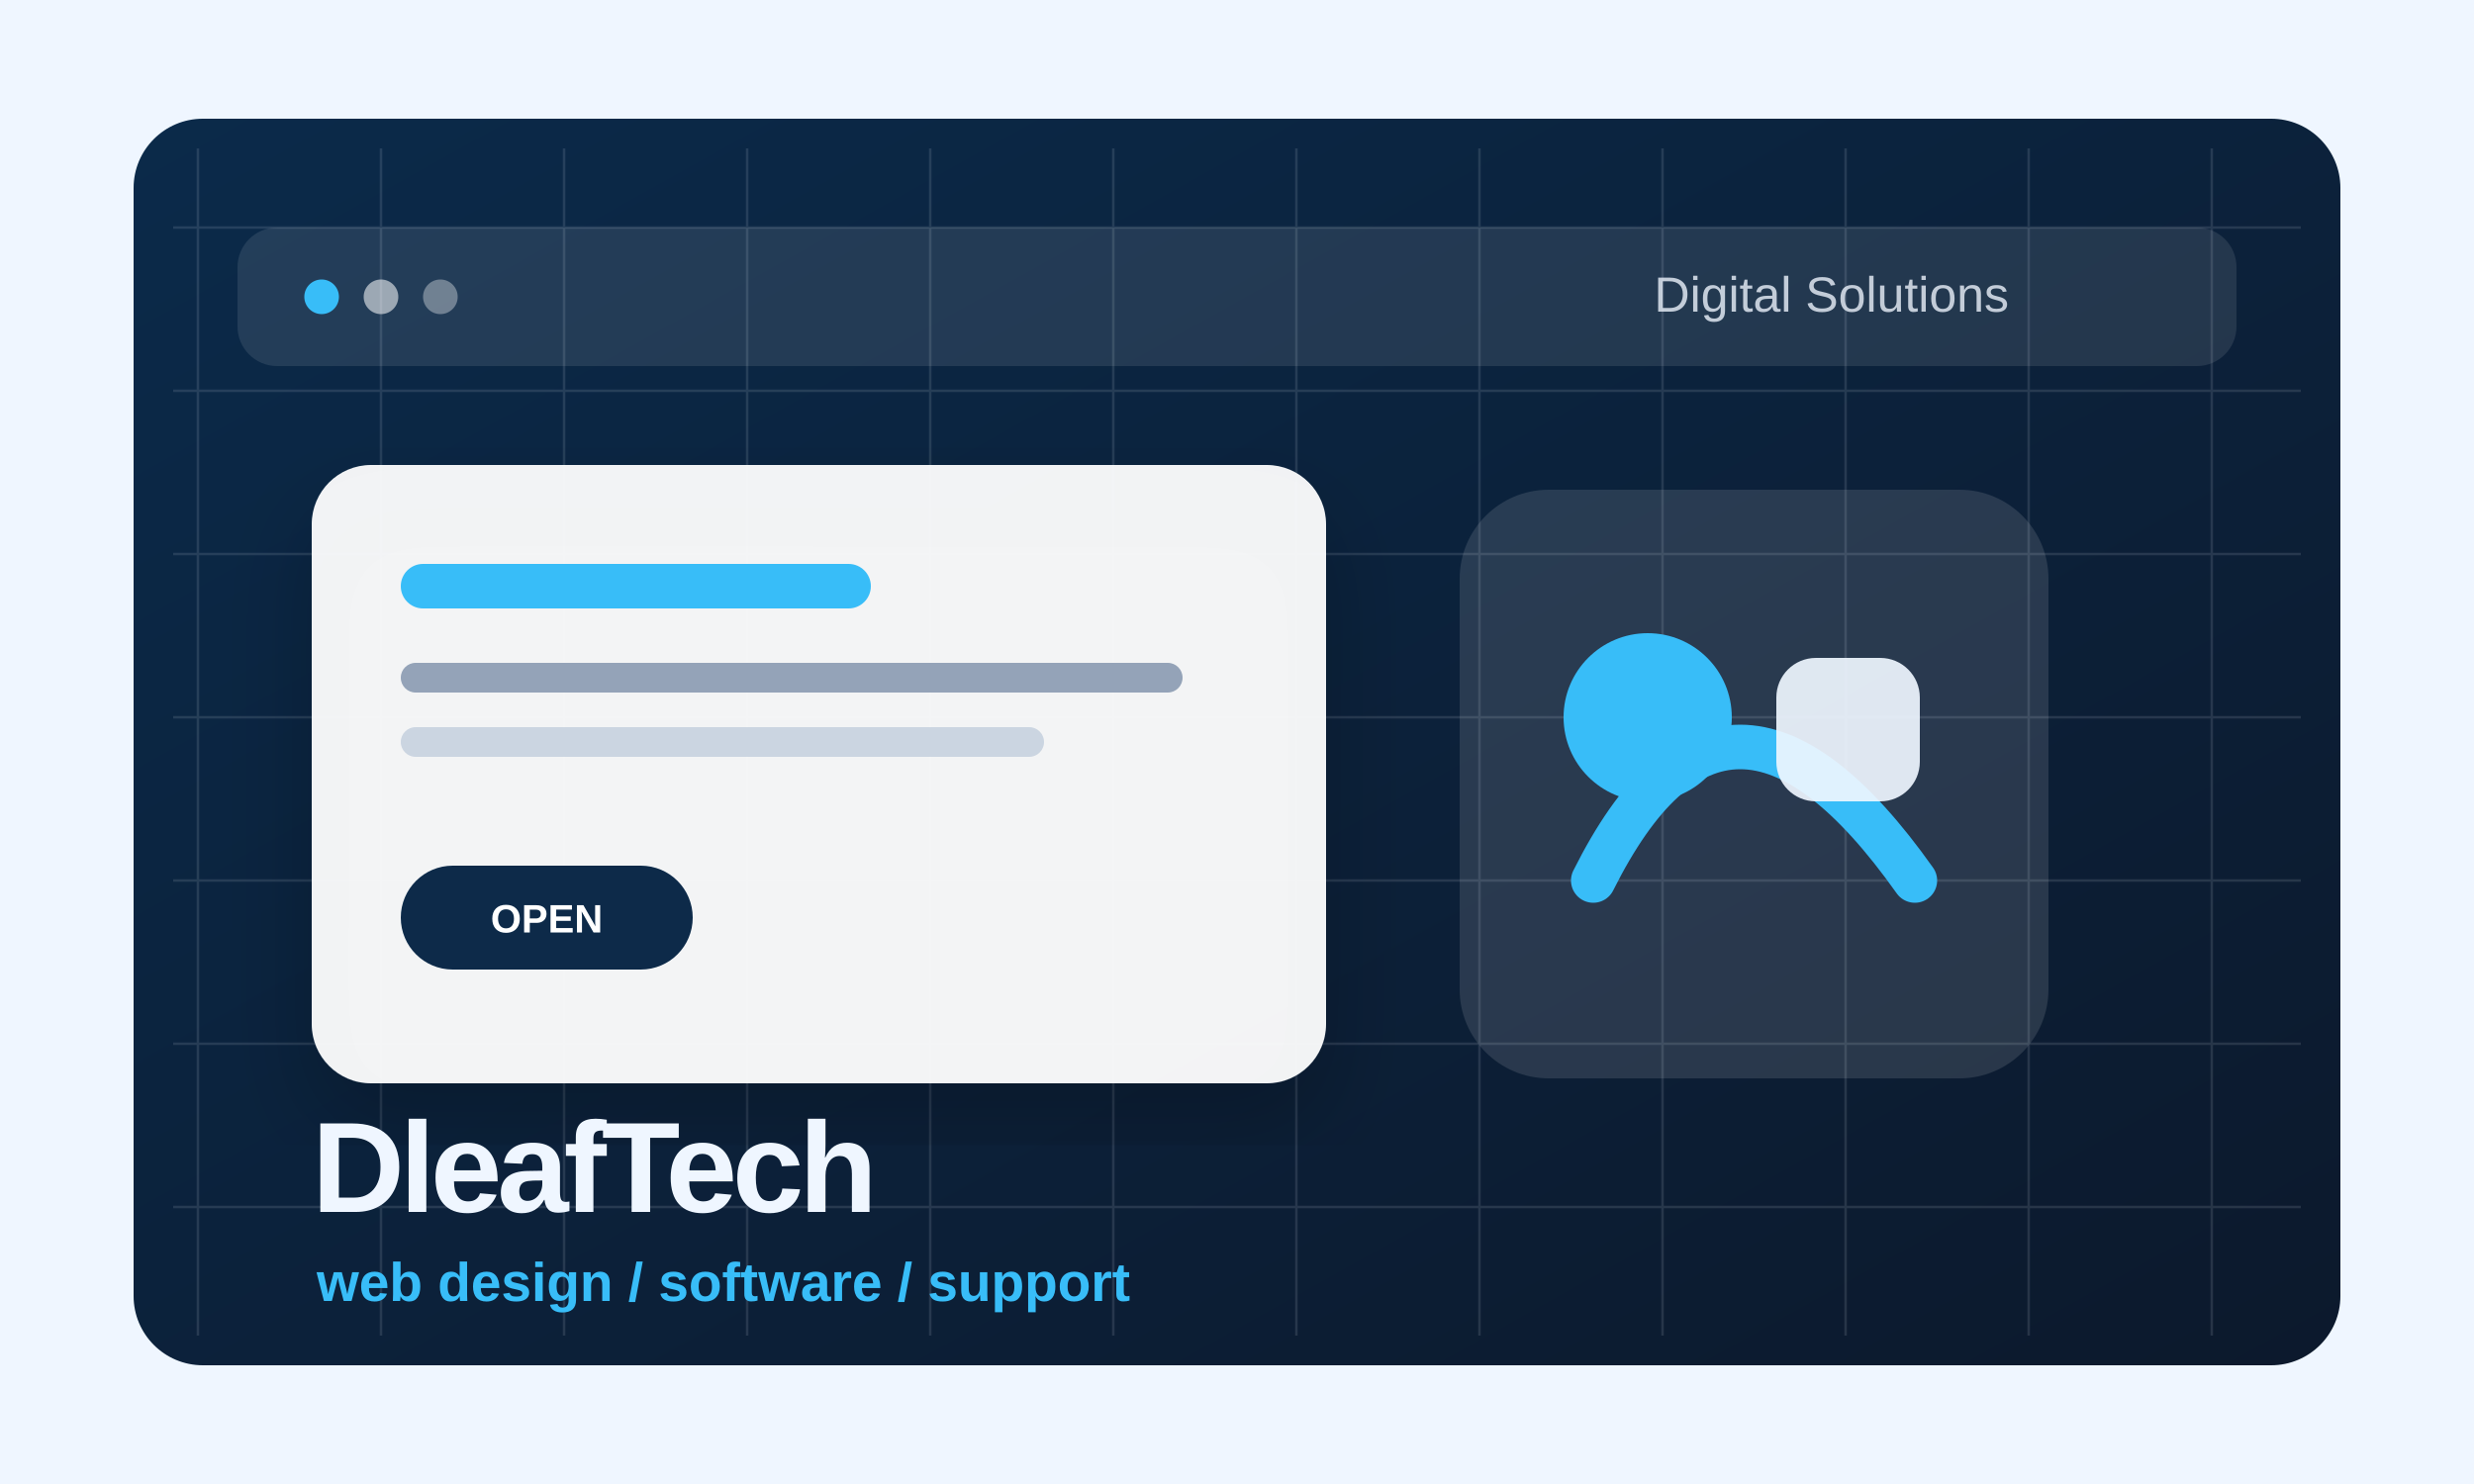
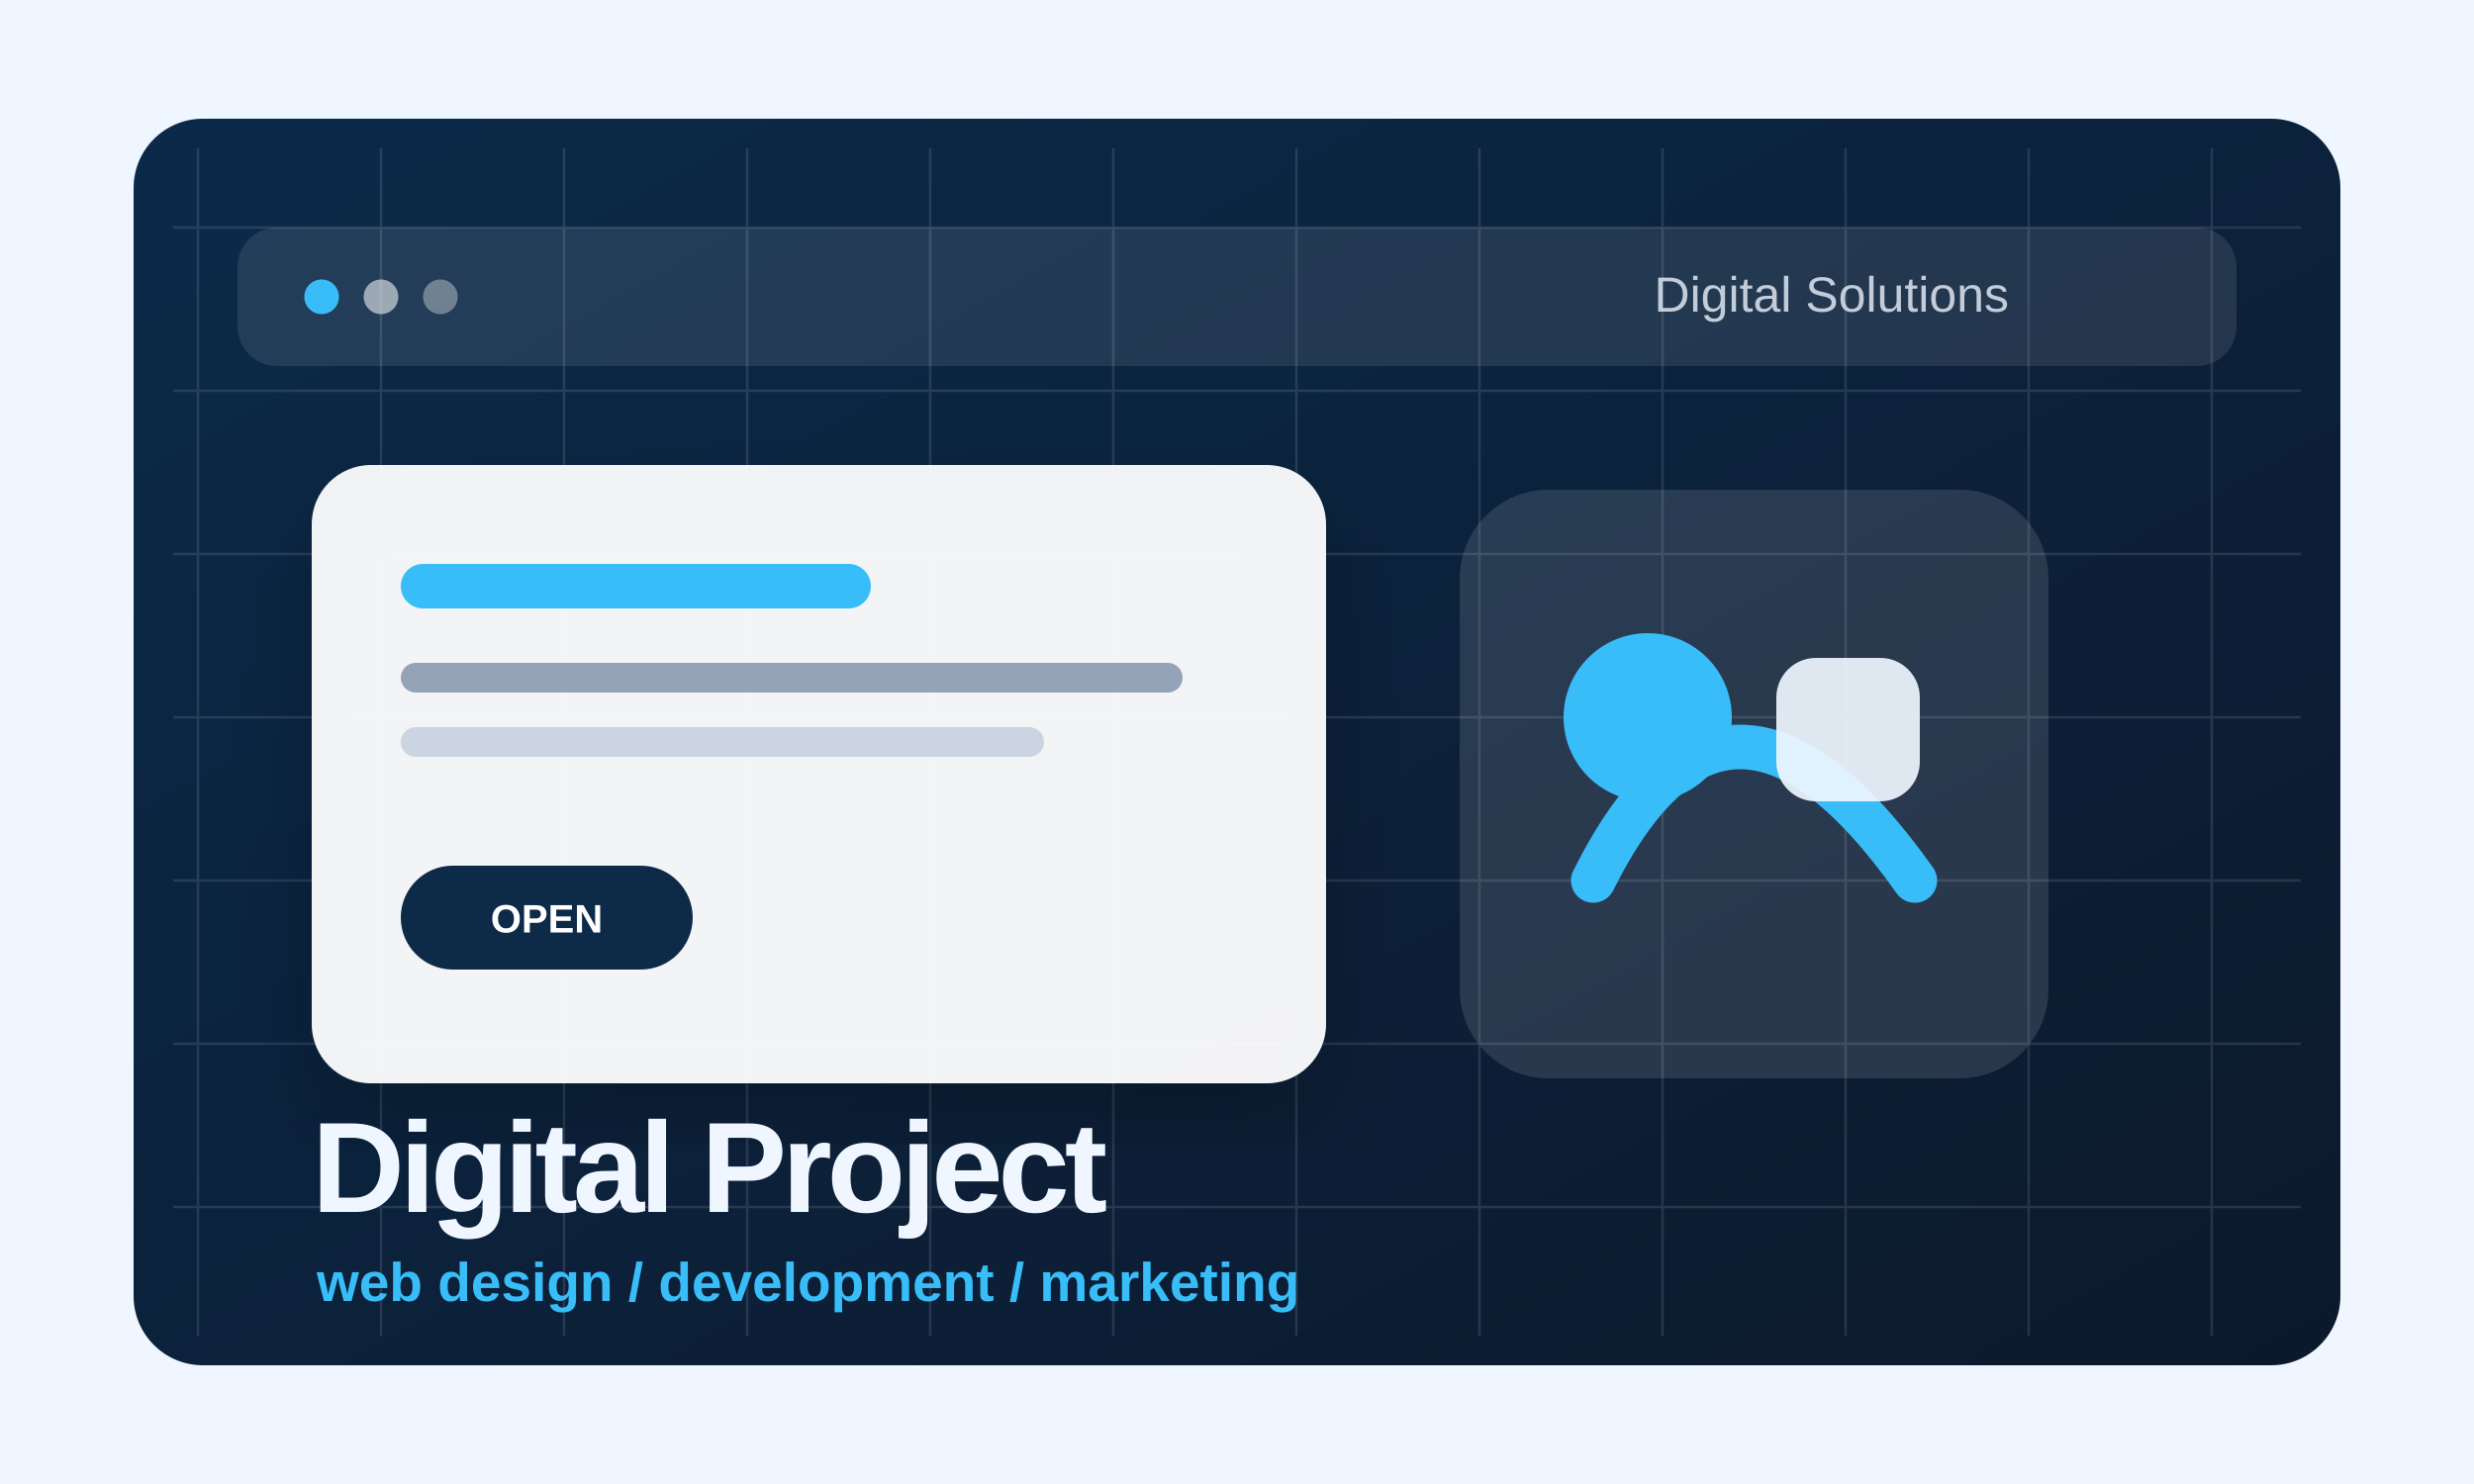
<svg xmlns="http://www.w3.org/2000/svg" viewBox="0 0 1000 600" role="img" aria-labelledby="title desc">
  <defs>
    <linearGradient id="g" x1="0" y1="0" x2="1" y2="1">
      <stop stop-color="#0b2a4a" />
      <stop offset="1" stop-color="#0c192c" />
    </linearGradient>
    <filter id="s">
      <feDropShadow dx="0" dy="18" stdDeviation="18" flood-opacity=".22" />
    </filter>
  </defs>
  <rect width="1000" height="600" fill="#eff6ff" />
  <rect x="54" y="48" width="892" height="504" rx="28" fill="url(#g)" />
  <g opacity=".12" stroke="#eff6ff" stroke-width="1">
    <path d="M80 60v480" />
    <path d="M154 60v480" />
    <path d="M228 60v480" />
    <path d="M302 60v480" />
    <path d="M376 60v480" />
    <path d="M450 60v480" />
    <path d="M524 60v480" />
    <path d="M598 60v480" />
    <path d="M672 60v480" />
    <path d="M746 60v480" />
    <path d="M820 60v480" />
    <path d="M894 60v480" />
    <path d="M70 92h860" />
    <path d="M70 158h860" />
    <path d="M70 224h860" />
    <path d="M70 290h860" />
    <path d="M70 356h860" />
    <path d="M70 422h860" />
    <path d="M70 488h860" />
  </g>
  <rect x="96" y="92" width="808" height="56" rx="16" fill="rgba(255,255,255,.1)" />
  <circle cx="130" cy="120" r="7" fill="#38bdf8" />
  <circle cx="154" cy="120" r="7" fill="rgba(255,255,255,.55)" />
  <circle cx="178" cy="120" r="7" fill="rgba(255,255,255,.35)" />
  <text x="812" y="126" text-anchor="end" fill="#eff6ff" font-family="Arial, sans-serif" font-size="20" opacity=".78">Digital Solutions</text>
  <g filter="url(#s)">
    <rect x="126" y="188" width="410" height="250" rx="24" fill="rgba(255,255,255,.94)" />
    <rect x="162" y="228" width="190" height="18" rx="9" fill="#38bdf8" />
    <rect x="162" y="268" width="316" height="12" rx="6" fill="#94a3b8" />
    <rect x="162" y="294" width="260" height="12" rx="6" fill="#cbd5e1" />
    <rect x="162" y="350" width="118" height="42" rx="21" fill="#0b2a4a" />
    <text x="221" y="377" text-anchor="middle" fill="white" font-family="Arial, sans-serif" font-size="16" font-weight="700">OPEN</text>
  </g>
  <g transform="translate(590 198)">
    <rect width="238" height="238" rx="36" fill="rgba(255,255,255,.12)" />
    <path d="M54 158c36-72 79-72 130 0" fill="none" stroke="#38bdf8" stroke-width="18" stroke-linecap="round" />
    <circle cx="76" cy="92" r="34" fill="#38bdf8" />
    <rect x="128" y="68" width="58" height="58" rx="16" fill="#eff6ff" opacity=".92" />
  </g>
-   <text x="126" y="490" fill="#eff6ff" font-family="Arial, sans-serif" font-size="52" font-weight="800" letter-spacing="-2">DleafTech</text>
-   <text x="128" y="526" fill="#38bdf8" font-family="Arial, sans-serif" font-size="22" font-weight="700">web design / software / support</text>
+   <text x="126" y="490" fill="#eff6ff" font-family="Arial, sans-serif" font-size="52" font-weight="800" letter-spacing="-2">Digital Project</text>
+   <text x="128" y="526" fill="#38bdf8" font-family="Arial, sans-serif" font-size="22" font-weight="700">web design / development / marketing</text>
</svg>
